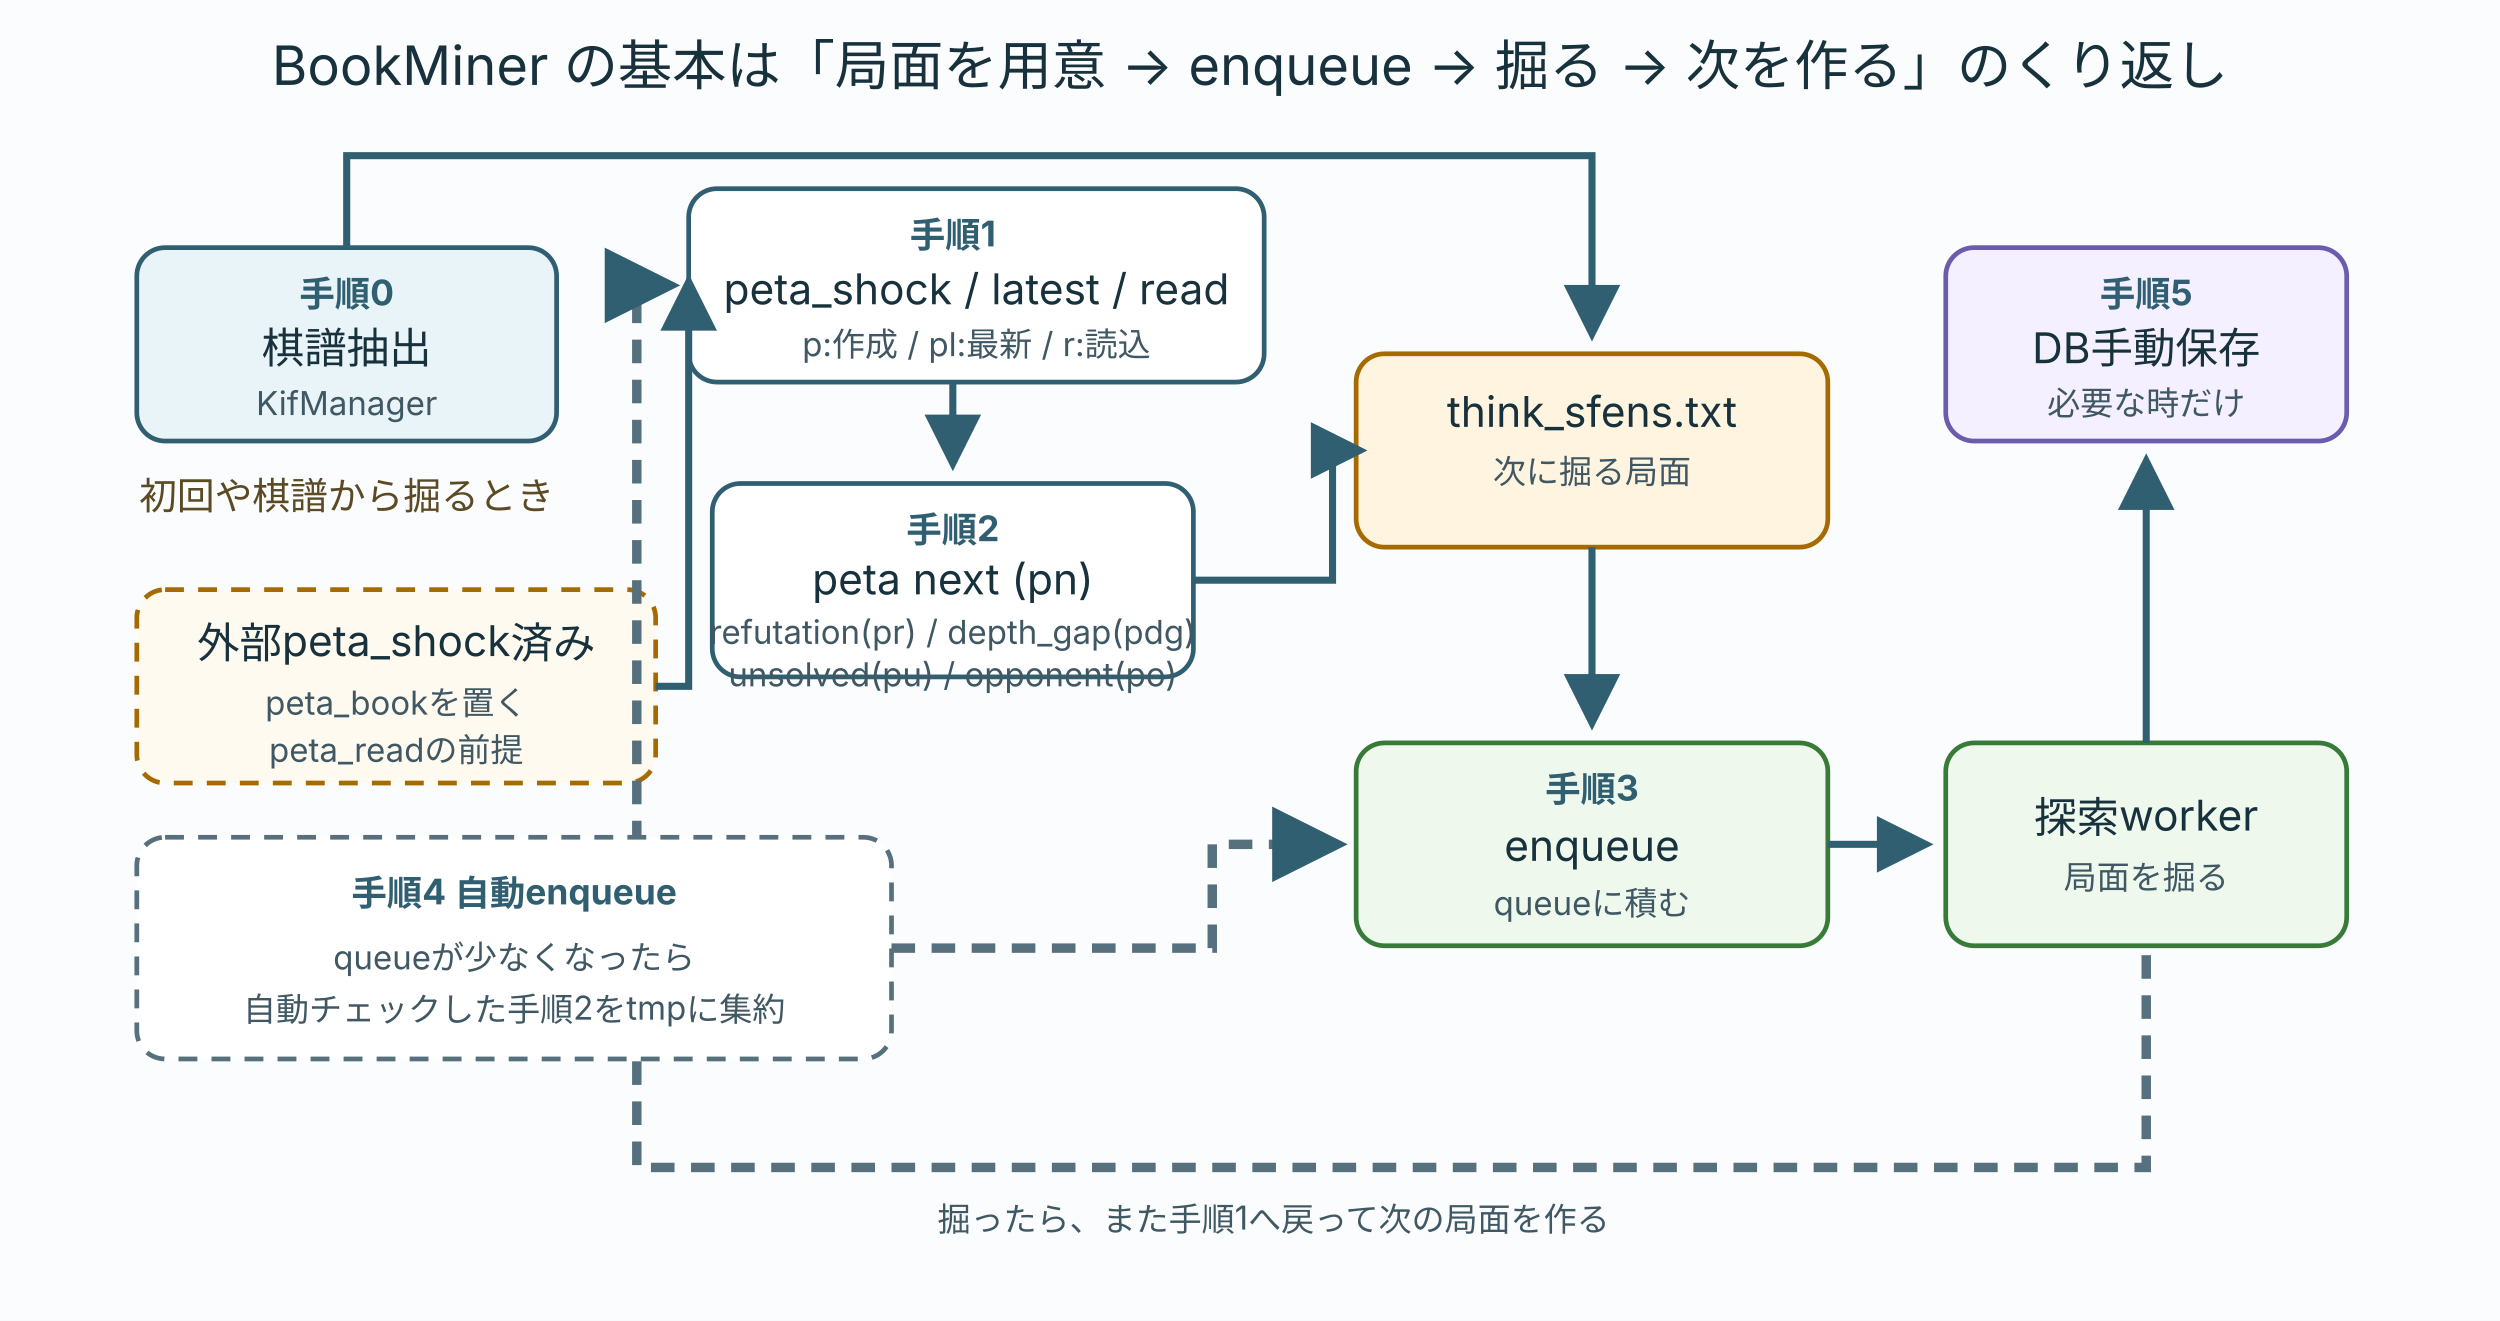
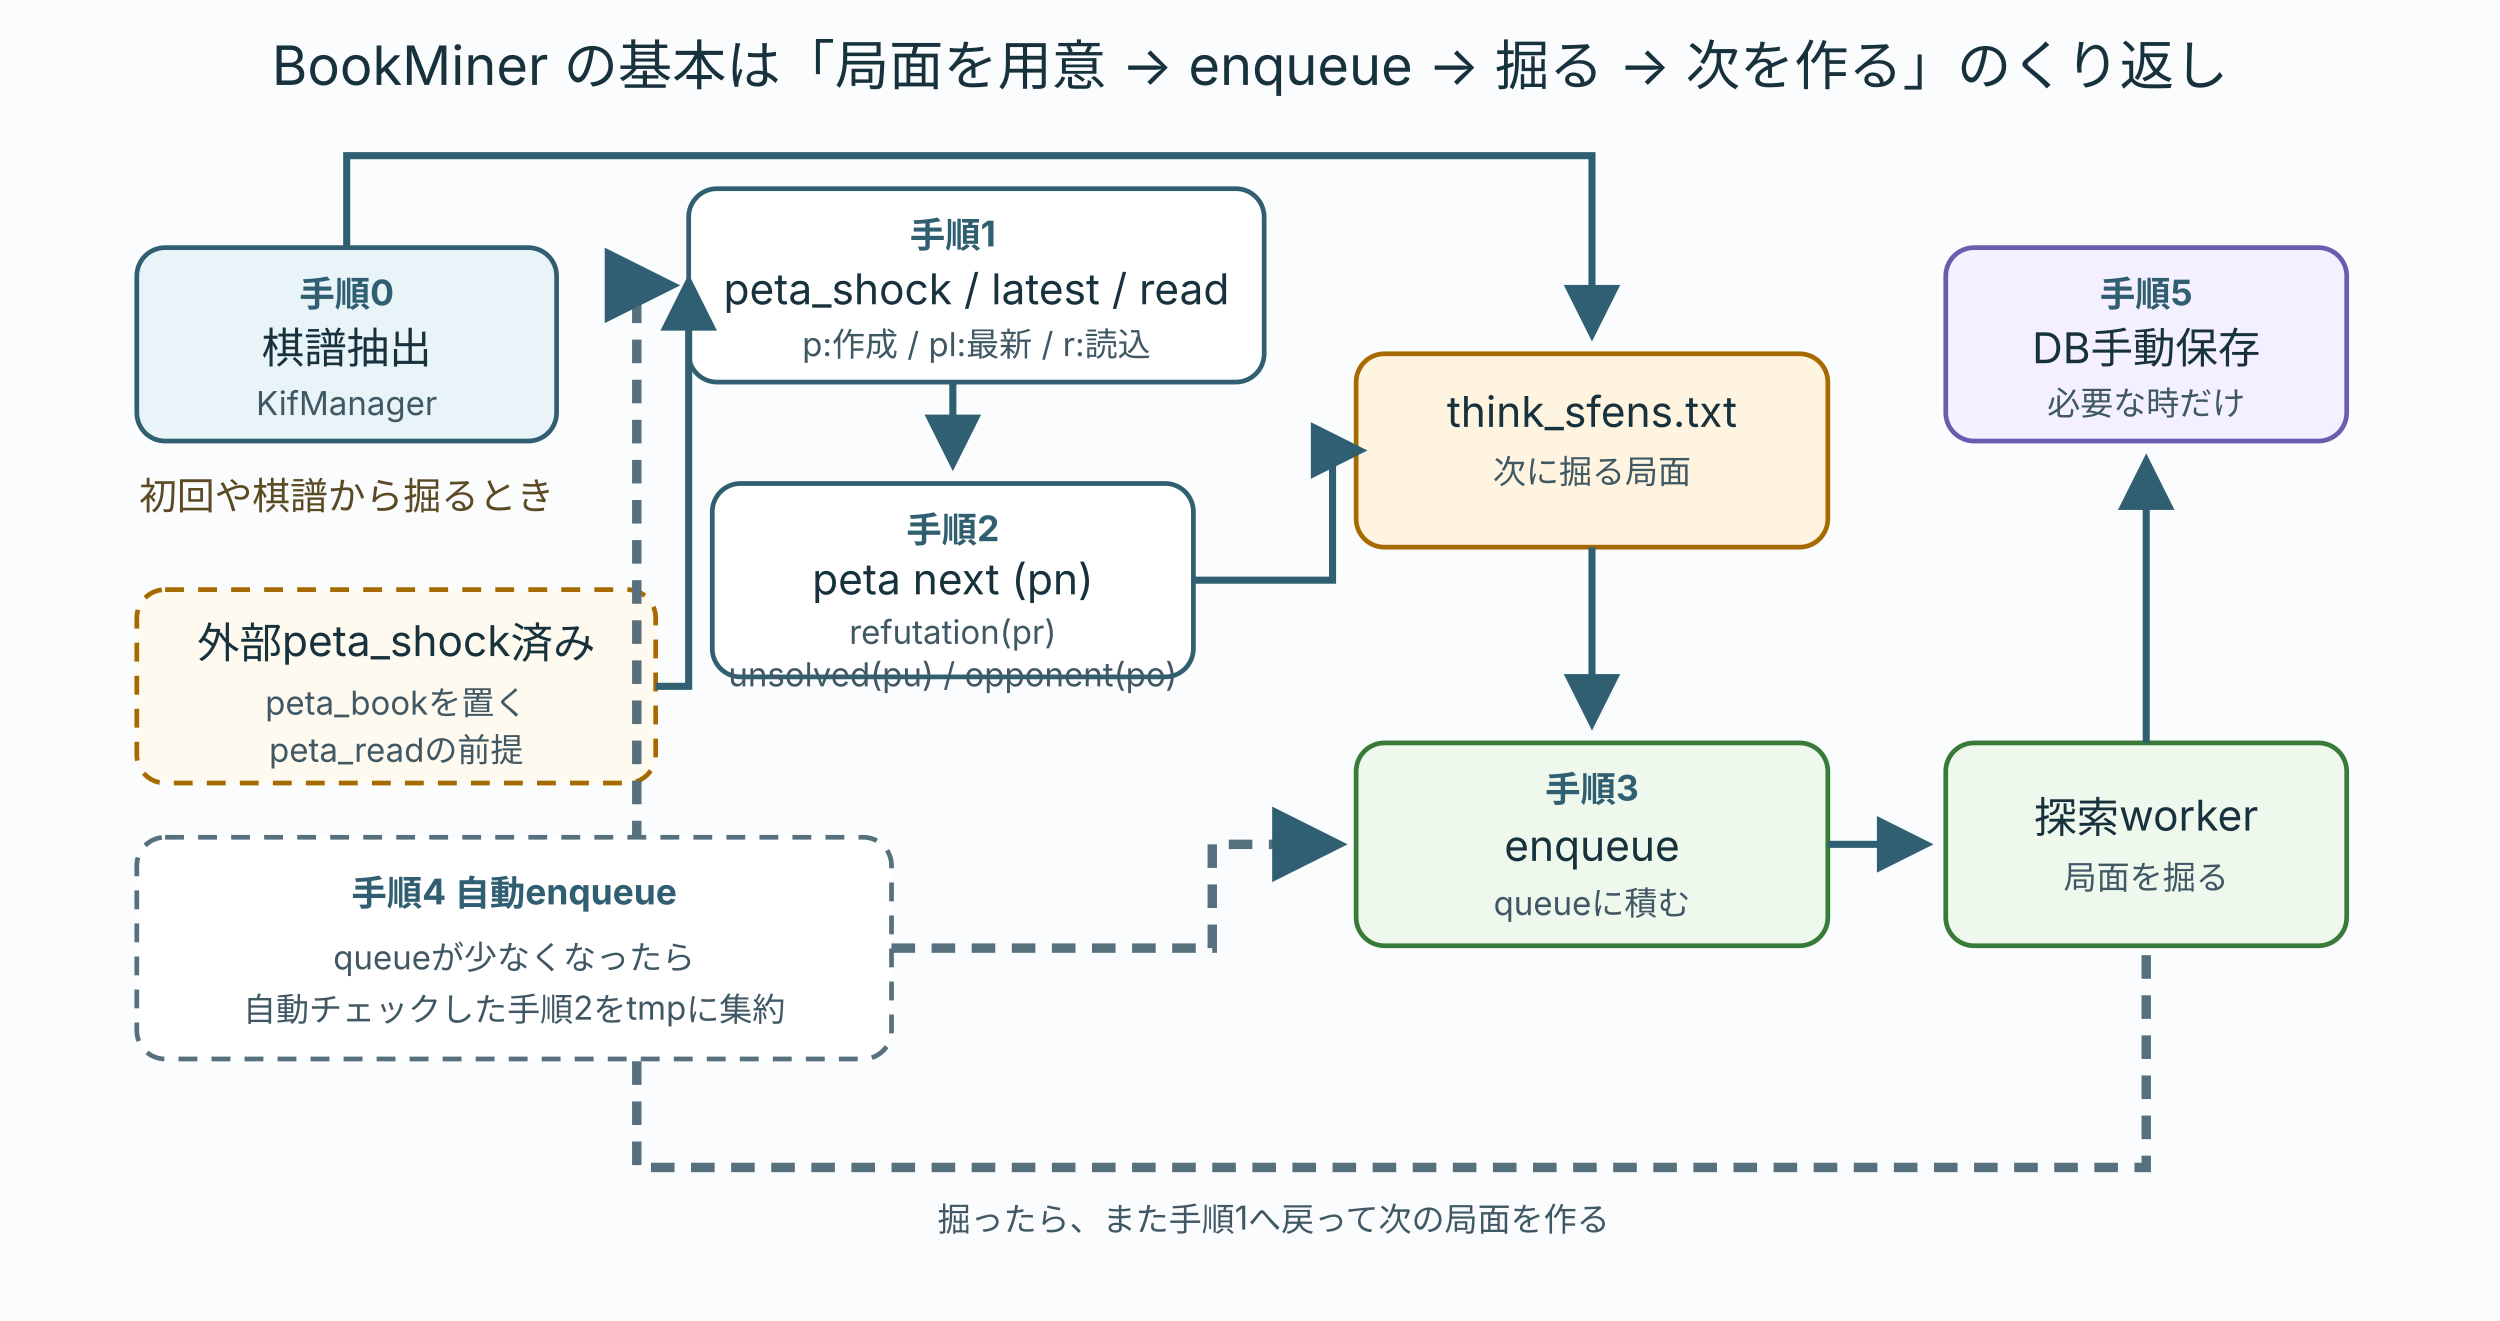
<svg xmlns="http://www.w3.org/2000/svg" width="1060" height="560" viewBox="0 0 1060 560" role="img" aria-labelledby="title desc">
  <defs>
    <marker id="arrow" viewBox="0 0 10 10" refX="8" refY="5" markerWidth="8" markerHeight="8" orient="auto-start-reverse">
      <path d="M 0 0 L 10 5 L 0 10 z" fill="#315f72" />
    </marker>
    <style>
      .bg { fill: #fbfcfd; }
      .box { fill: #ffffff; stroke: #315f72; stroke-width: 2; rx: 12; }
      .alt { fill: #e8f4f8; }
      .main { fill: #eef8ed; stroke: #387a38; }
      .file { fill: #fff4df; stroke: #a66b00; }
      .save { fill: #f4f0ff; stroke: #6b5cad; }
      .external { fill: #fffaf0; stroke: #a66b00; stroke-dasharray: 8 6; }
      .line { stroke: #315f72; stroke-width: 3; fill: none; marker-end: url(#arrow); }
      .loop { stroke: #56707d; stroke-width: 4; fill: none; marker-end: url(#arrow); stroke-dasharray: 10 7; }
      .text { font-family: -apple-system, BlinkMacSystemFont, "Segoe UI", sans-serif; fill: #18323d; font-size: 18px; text-anchor: middle; }
      .small { font-size: 14px; fill: #405864; }
      .step { font-size: 15px; font-weight: 700; fill: #315f72; }
      .note { font-size: 16px; fill: #5b4a24; }
    </style>
  </defs>
  <rect class="bg" x="0" y="0" width="1060" height="560" />
  <text class="text" x="530" y="36" style="font-size:23px">BookMiner の基本は「局面を用意 → enqueue → 掘る → 次を作る」のくり返し</text>
  <rect class="box alt" x="58" y="105" width="178" height="82" />
  <text class="text step" x="147" y="130">手順0</text>
  <text class="text" x="147" y="154">棋譜抽出</text>
  <text class="text small" x="147" y="176">KifManager</text>
  <rect class="box" x="292" y="80" width="244" height="82" />
  <text class="text step" x="404" y="105">手順1</text>
  <text class="text" x="414" y="129">peta_shock / latest / read</text>
  <text class="text small" x="414" y="151">p:作成 / pl:最新 / r:読込</text>
  <rect class="box" x="302" y="205" width="204" height="82" />
  <text class="text step" x="404" y="230">手順2</text>
  <text class="text" x="404" y="252">peta next (pn)</text>
-   <text class="text small" x="404" y="273">refutation(pr) / depth_gap(pdg)</text>
+   <text class="text small" x="404" y="273">refutation(pr)</text>
  <text class="text small" x="404" y="291">unsolved(pu) / opponent(po)</text>
  <rect class="box file" x="575" y="150" width="200" height="82" />
  <text class="text" x="675" y="181">think_sfens.txt</text>
  <text class="text small" x="675" y="205">次に掘る局面</text>
  <rect class="box main" x="575" y="315" width="200" height="86" />
  <text class="text step" x="675" y="340">手順3</text>
  <text class="text" x="675" y="365">enqueue</text>
  <text class="text small" x="675" y="388">queueに積む</text>
  <rect class="box main" x="825" y="315" width="170" height="86" />
  <text class="text" x="910" y="353">探索worker</text>
  <text class="text small" x="910" y="377">局面を掘る</text>
  <rect class="box save" x="825" y="105" width="170" height="82" />
  <text class="text step" x="910" y="130">手順5</text>
  <text class="text" x="910" y="154">DB手動保存</text>
  <text class="text small" x="910" y="176">必要な時だけ</text>
  <path class="line" d="M 147 105 V 66 H 675 V 140" />
  <text class="text note" x="147" y="216">初回や棋譜から掘るとき</text>
  <path class="line" d="M 404 162 V 195" />
  <path class="line" d="M 506 246 H 565 V 191 H 575" />
  <path class="line" d="M 675 232 V 305" />
  <path class="line" d="M 775 358 H 815" />
  <rect class="box external" x="58" y="250" width="220" height="82" />
  <text class="text" x="168" y="279">外部peta_shock済み</text>
  <text class="text small" x="168" y="303">peta_bookを置く</text>
  <text class="text small" x="168" y="323">peta_readの前提</text>
  <path class="line" d="M 278 291 H 292 V 121" />
  <path class="loop" d="M 910 405 V 495 H 270 V 121 H 282" />
  <text class="text small" x="540" y="522">掘ったら、また手順1へ戻って次の局面を作る</text>
  <path class="line" d="M 910 315 V 197" />
  <rect x="58" y="355" width="320" height="94" rx="12" fill="#ffffff" stroke="#56707d" stroke-width="2" stroke-dasharray="8 6" />
  <text class="text step" x="218" y="384">手順4 自動enqueue</text>
  <text class="text small" x="218" y="411">queueが少なくなったら</text>
  <text class="text small" x="218" y="433">自動チェックした手順2をtmpに集約</text>
  <path class="loop" d="M 378 402 H 514 V 358 H 565" />
</svg>
